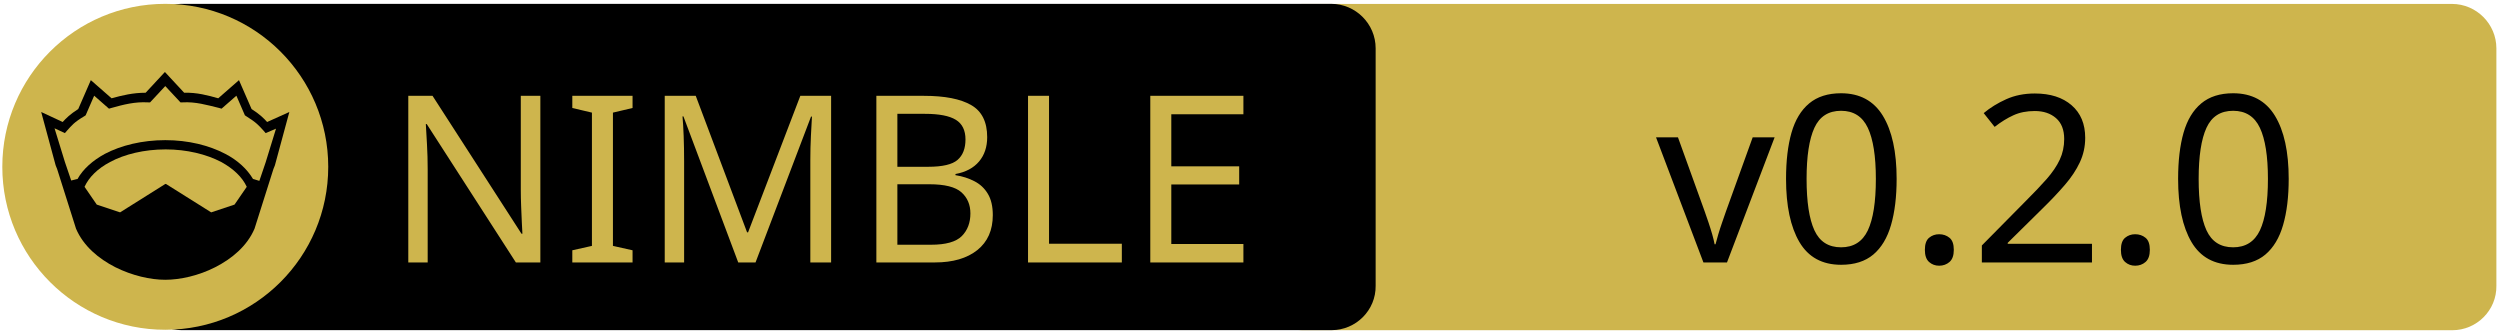
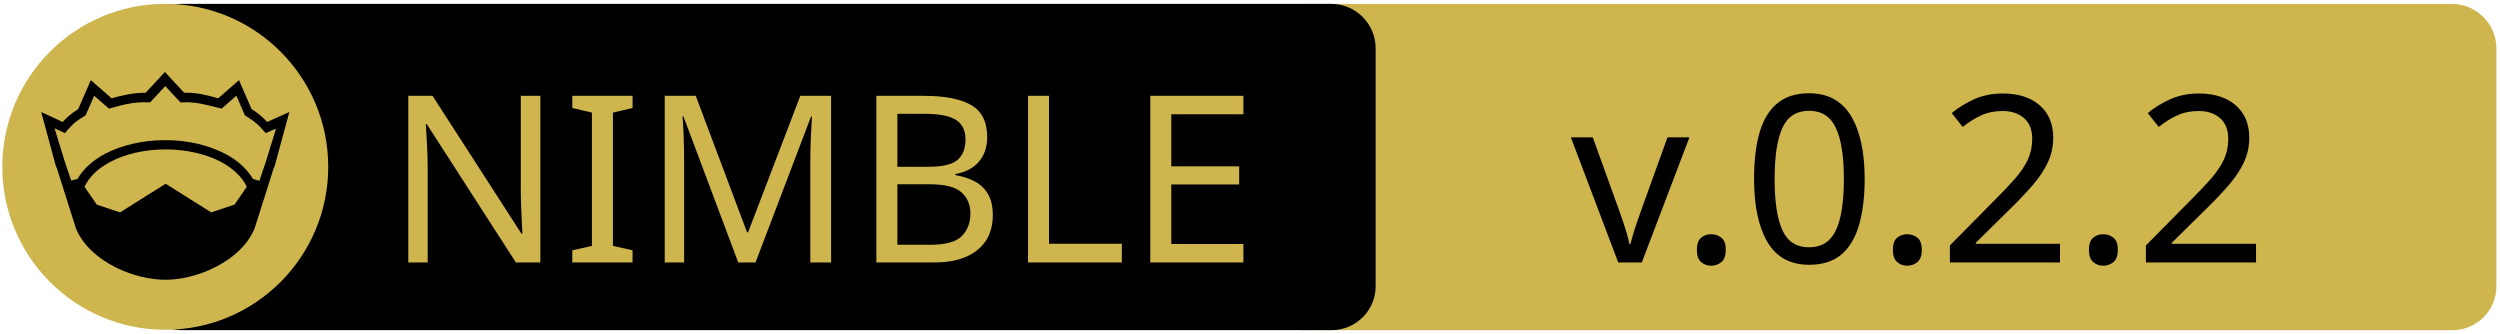
<svg xmlns="http://www.w3.org/2000/svg" xmlns:xlink="http://www.w3.org/1999/xlink" width="675" height="90" xml:space="preserve" version="1.1">
  <a xlink:href="https://github.com/Alogani/asyncio">
    <g>
      <path fill="#CEB54D" id="svg_15" d="m662.123,89.159l-310.5,0c-6.6,0 -12,-5.4 -12,-12l0,-64.1c0,-6.6 5.4,-12 12,-12l310.4,0c6.6,0 12,5.4 12,12l0,64.1c0.1,6.6 -5.3,12 -11.9,12z" />
      <path id="svg_1" d="m359.524,89.139l-310.5,0c-6.6,0 -12,-5.4 -12,-12l0,-64.1c0,-6.6 5.4,-12 12,-12l310.4,0c6.6,0 12,5.4 12,12l0,64.1c0.1,6.6 -5.3,12 -11.9,12z" />
      <rect id="svg_2" fill="none" height="45.9" width="315.3" class="st0" y="24.539" x="60.224" />
      <circle id="svg_4" fill="#CEB54D" r="44" cy="45.039" cx="44.624" class="st1" />
      <g id="XMLID_4_">
        <path id="svg_5" d="m78.124,30.239l-3.9,14.4l-0.4,1l-5.1,16.1c0,0 0,0 0,0c-2,4.7 -6.1,8.1 -10.6,10.4c-4.5,2.3 -9.5,3.4 -13.5,3.4c-4,0 -8.9,-1.1 -13.5,-3.4c-4.5,-2.3 -8.6,-5.7 -10.6,-10.4c0,0 0,0 0,0l-5.1,-16.1l-0.4,-1l-3.9,-14.4l5.8,2.7c0.9,-1 2,-2.1 4.2,-3.5l3.4,-7.8l5.6,4.9c2.9,-0.8 5.8,-1.5 9.2,-1.5l5.2,-5.6l5.2,5.6c3.4,-0.1 6.4,0.7 9.2,1.5l5.6,-4.9l3.4,7.8c2.2,1.4 3.3,2.5 4.2,3.5l6,-2.7z" />
        <g id="XMLID_6_">
          <g id="svg_6">
            <path id="svg_7" fill="#CEB54D" d="m66.624,50.439l-3.3,4.8l-6.3,2.1l-12.1,-7.6c-0.1,-0.1 -0.3,-0.1 -0.4,0l-12.1,7.6l-6.3,-2.1l-3.3,-4.8c1.2,-2.6 3.5,-4.9 6.9,-6.7c3.9,-2.1 9.2,-3.4 15,-3.4c5.7,0 11,1.3 15,3.4c3.3,1.8 5.7,4.1 6.9,6.7z" class="st1" />
          </g>
          <g id="svg_8" />
        </g>
        <g id="XMLID_5_">
          <g id="svg_9">
            <path id="svg_10" fill="#CEB54D" d="m74.524,34.739l-2.8,9.1l-1.7,5l-1.6,-0.5c0,0 -0.1,0 -0.1,0c-1.6,-2.7 -4.2,-5.1 -7.5,-6.8c-4.4,-2.3 -10,-3.7 -16.2,-3.7c-6.2,0 -11.9,1.4 -16.3,3.7c-3.3,1.8 -5.9,4.1 -7.4,6.8c0,0 -0.1,0 -0.1,0l-1.6,0.4l-1.7,-5l-2.8,-9.1l2.8,1.3l0.6,-0.7c1.2,-1.3 1.8,-2.2 4.7,-3.9l0.3,-0.2l2.3,-5.3l4,3.5l0.7,-0.2c3.2,-0.9 6.3,-1.7 9.8,-1.5l0.6,0l4.1,-4.4l4.1,4.4l0.6,0c3.5,-0.2 6.5,0.7 9.8,1.5l0.7,0.2l4,-3.5l2.3,5.3l0.3,0.2c2.9,1.8 3.5,2.6 4.7,3.9l0.6,0.7l2.8,-1.2z" class="st1" />
          </g>
          <g id="svg_11" />
        </g>
      </g>
      <text x="-442" y="-350.021" id="svg_16" font-size="63px" font-family="'PT Sans Caption', 'Tahoma', 'Helvetica Neue Medium', 'PT Sans', sans-serif" fill="#CEB54D" class="st1 st2 st3" transform="matrix(1 0 0 1 546.13 420.879)">NIMBLE</text>
-       <text x="-99.0" y="-350.012" id="svg_17" font-size="63.012px" font-family="'PT Sans Caption', 'Tahoma', 'Helvetica Neue Medium', 'PT Sans', sans-serif" fill="#000000" class="st1 st2 st3" transform="matrix(1 0 0 1 546.13 420.879)">v0.2.0</text>
+       <text x="-122.0" y="-350.012" id="svg_17" font-size="63.012px" font-family="'PT Sans Caption', 'Tahoma', 'Helvetica Neue Medium', 'PT Sans', sans-serif" fill="#000000" class="st1 st2 st3" transform="matrix(1 0 0 1 546.13 420.879)">v.0.2.2</text>
    </g>
  </a>
</svg>
